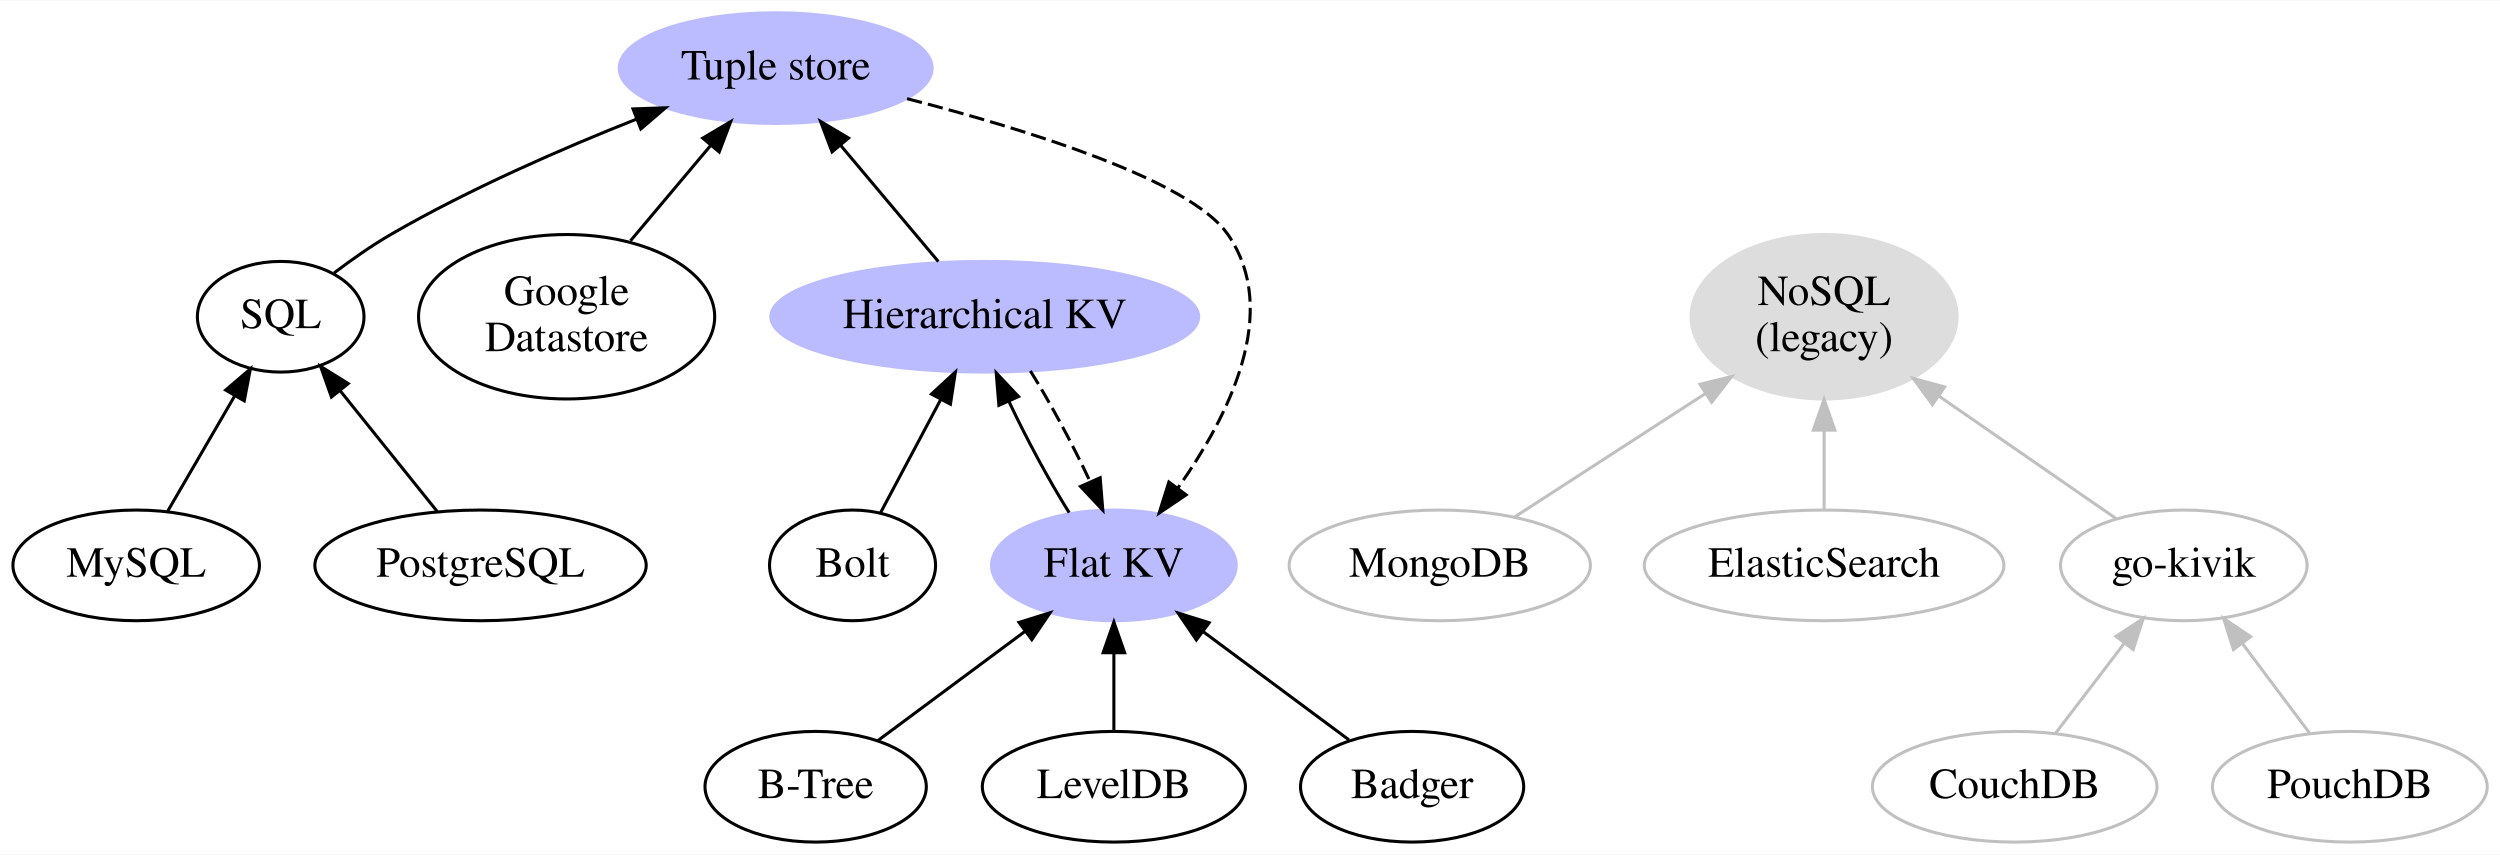
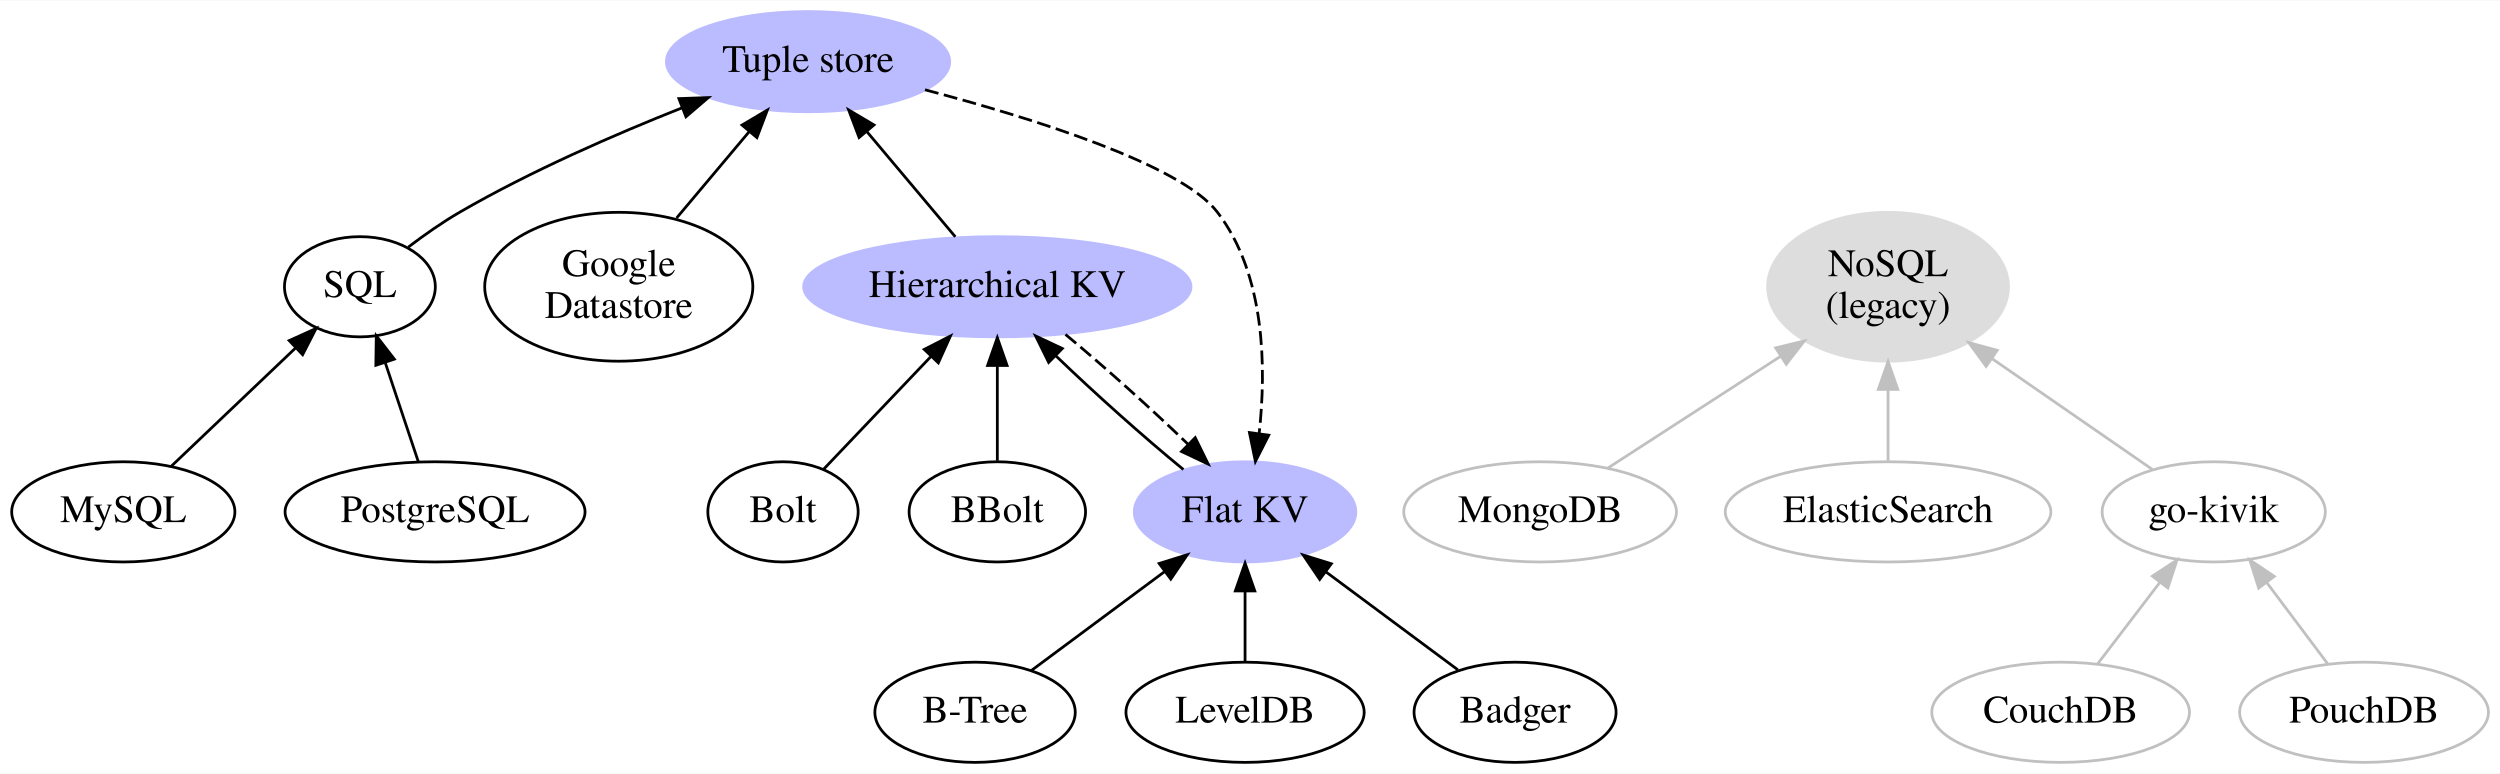
- <svg xmlns="http://www.w3.org/2000/svg" xmlns:xlink="http://www.w3.org/1999/xlink" width="813pt" height="278pt" viewBox="0.00 0.00 813.14 277.74">
+ <svg xmlns="http://www.w3.org/2000/svg" xmlns:xlink="http://www.w3.org/1999/xlink" width="898pt" height="278pt" viewBox="0.00 0.00 898.14 277.74">
  <g id="graph0" class="graph" transform="scale(1 1) rotate(0) translate(4 273.7401)">
-     <polygon fill="#ffffff" stroke="transparent" points="-4,4 -4,-273.74 809.142,-273.74 809.142,4 -4,4" />
+     <polygon fill="#ffffff" stroke="transparent" points="-4,4 -4,-273.74 894.142,-273.74 894.142,4 -4,4" />
    <g id="node1" class="node">
      <g id="a_node1">
        <a xlink:href="./docs/kv-flat.md" xlink:title="Flat KV">
-           <ellipse fill="#bbbbff" stroke="#bbbbff" cx="358.296" cy="-90" rx="39.794" ry="18" />
-           <text text-anchor="middle" x="358.296" y="-86.3" font-family="Times,serif" font-size="14.00" fill="#000000">Flat KV</text>
+           <ellipse fill="#bbbbff" stroke="#bbbbff" cx="443.296" cy="-90" rx="39.794" ry="18" />
+           <text text-anchor="middle" x="443.296" y="-86.3" font-family="Times,serif" font-size="14.00" fill="#000000">Flat KV</text>
        </a>
      </g>
    </g>
    <g id="node2" class="node">
      <g id="a_node2">
        <a xlink:href="./docs/kv-hierarchical.md" xlink:title="Hierarchical KV">
-           <ellipse fill="#bbbbff" stroke="#bbbbff" cx="316.296" cy="-170.87" rx="69.588" ry="18" />
-           <text text-anchor="middle" x="316.296" y="-167.17" font-family="Times,serif" font-size="14.00" fill="#000000">Hierarchical KV</text>
+           <ellipse fill="#bbbbff" stroke="#bbbbff" cx="354.296" cy="-170.87" rx="69.588" ry="18" />
+           <text text-anchor="middle" x="354.296" y="-167.17" font-family="Times,serif" font-size="14.00" fill="#000000">Hierarchical KV</text>
        </a>
      </g>
    </g>
    <g id="edge1" class="edge">
-       <path fill="none" stroke="#000000" d="M343.753,-107.15C337.14,-117.687 329.742,-131.423 324.111,-143.443" />
-       <polygon fill="#000000" stroke="#000000" points="320.895,-142.061 320.024,-152.62 327.29,-144.91 320.895,-142.061" />
+       <path fill="none" stroke="#000000" d="M421.145,-105.211C407.062,-116.715 389.12,-132.755 375.277,-146.101" />
+       <polygon fill="#000000" stroke="#000000" points="372.739,-143.688 368.058,-153.193 377.645,-148.682 372.739,-143.688" />
    </g>
    <g id="edge6" class="edge">
-       <path fill="none" stroke="#000000" stroke-dasharray="5,2" d="M331.133,-153.251C337.675,-142.771 344.944,-129.251 350.493,-117.403" />
-       <polygon fill="#000000" stroke="#000000" points="353.832,-118.507 354.695,-107.948 347.435,-115.664 353.832,-118.507" />
+       <path fill="none" stroke="#000000" stroke-dasharray="5,2" d="M378.777,-153.744C392.641,-142.277 409.645,-127.013 422.806,-114.296" />
+       <polygon fill="#000000" stroke="#000000" points="425.391,-116.662 430.058,-107.15 420.478,-111.676 425.391,-116.662" />
    </g>
    <g id="node6" class="node">
      <g id="a_node6">
        <a xlink:href="./docs/tuple-strict.md" xlink:title="Tuple store">
-           <ellipse fill="#bbbbff" stroke="#bbbbff" cx="248.296" cy="-251.74" rx="50.892" ry="18" />
-           <text text-anchor="middle" x="248.296" y="-248.04" font-family="Times,serif" font-size="14.00" fill="#000000">Tuple store</text>
+           <ellipse fill="#bbbbff" stroke="#bbbbff" cx="286.296" cy="-251.74" rx="50.892" ry="18" />
+           <text text-anchor="middle" x="286.296" y="-248.04" font-family="Times,serif" font-size="14.00" fill="#000000">Tuple store</text>
        </a>
      </g>
    </g>
    <g id="edge5" class="edge">
-       <path fill="none" stroke="#000000" d="M301.205,-188.818C291.833,-199.964 279.65,-214.453 269.337,-226.717" />
-       <polygon fill="#000000" stroke="#000000" points="266.636,-224.491 262.879,-234.398 271.994,-228.996 266.636,-224.491" />
+       <path fill="none" stroke="#000000" d="M339.205,-188.818C329.833,-199.964 317.65,-214.453 307.337,-226.717" />
+       <polygon fill="#000000" stroke="#000000" points="304.636,-224.491 300.879,-234.398 309.994,-228.996 304.636,-224.491" />
    </g>
    <g id="node3" class="node">
-       <ellipse fill="none" stroke="#000000" cx="261.296" cy="-18" rx="35.995" ry="18" />
-       <text text-anchor="middle" x="261.296" y="-14.3" font-family="Times,serif" font-size="14.00" fill="#000000">B-Tree</text>
+       <ellipse fill="none" stroke="#000000" cx="346.296" cy="-18" rx="35.995" ry="18" />
+       <text text-anchor="middle" x="346.296" y="-14.3" font-family="Times,serif" font-size="14.00" fill="#000000">B-Tree</text>
    </g>
    <g id="edge2" class="edge">
-       <path fill="none" stroke="#000000" d="M281.395,-32.918C295.254,-43.206 313.89,-57.039 329.346,-68.511" />
-       <polygon fill="#000000" stroke="#000000" points="327.439,-71.454 337.554,-74.604 331.611,-65.833 327.439,-71.454" />
+       <path fill="none" stroke="#000000" d="M366.395,-32.918C380.254,-43.206 398.89,-57.039 414.346,-68.511" />
+       <polygon fill="#000000" stroke="#000000" points="412.439,-71.454 422.554,-74.604 416.611,-65.833 412.439,-71.454" />
    </g>
    <g id="node4" class="node">
-       <ellipse fill="none" stroke="#000000" cx="358.296" cy="-18" rx="42.793" ry="18" />
-       <text text-anchor="middle" x="358.296" y="-14.3" font-family="Times,serif" font-size="14.00" fill="#000000">LevelDB</text>
+       <ellipse fill="none" stroke="#000000" cx="443.296" cy="-18" rx="42.793" ry="18" />
+       <text text-anchor="middle" x="443.296" y="-14.3" font-family="Times,serif" font-size="14.00" fill="#000000">LevelDB</text>
    </g>
    <g id="edge3" class="edge">
-       <path fill="none" stroke="#000000" d="M358.296,-36.169C358.296,-43.869 358.296,-53.026 358.296,-61.583" />
-       <polygon fill="#000000" stroke="#000000" points="354.796,-61.587 358.296,-71.587 361.796,-61.587 354.796,-61.587" />
+       <path fill="none" stroke="#000000" d="M443.296,-36.169C443.296,-43.869 443.296,-53.026 443.296,-61.583" />
+       <polygon fill="#000000" stroke="#000000" points="439.796,-61.587 443.296,-71.587 446.796,-61.587 439.796,-61.587" />
    </g>
    <g id="node5" class="node">
-       <ellipse fill="none" stroke="#000000" cx="455.296" cy="-18" rx="36.294" ry="18" />
-       <text text-anchor="middle" x="455.296" y="-14.3" font-family="Times,serif" font-size="14.00" fill="#000000">Badger</text>
+       <ellipse fill="none" stroke="#000000" cx="540.296" cy="-18" rx="36.294" ry="18" />
+       <text text-anchor="middle" x="540.296" y="-14.3" font-family="Times,serif" font-size="14.00" fill="#000000">Badger</text>
    </g>
    <g id="edge4" class="edge">
-       <path fill="none" stroke="#000000" d="M434.725,-33.269C420.93,-43.509 402.562,-57.144 387.289,-68.479" />
-       <polygon fill="#000000" stroke="#000000" points="385.116,-65.734 379.172,-74.504 389.288,-71.355 385.116,-65.734" />
+       <path fill="none" stroke="#000000" d="M519.725,-33.269C505.93,-43.509 487.562,-57.144 472.289,-68.479" />
+       <polygon fill="#000000" stroke="#000000" points="470.116,-65.734 464.172,-74.504 474.288,-71.355 470.116,-65.734" />
    </g>
-     <g id="edge12" class="edge">
-       <path fill="none" stroke="#000000" stroke-dasharray="5,2" d="M291.025,-241.802C329.889,-231.794 383.003,-215.353 395.296,-197.74 412.862,-172.575 395.538,-138.331 379.167,-115.261" />
-       <polygon fill="#000000" stroke="#000000" points="381.798,-112.934 373.014,-107.009 376.186,-117.118 381.798,-112.934" />
+     <g id="edge13" class="edge">
+       <path fill="none" stroke="#000000" stroke-dasharray="5,2" d="M328.307,-241.64C366.94,-231.45 420.16,-214.819 433.296,-197.74 450.578,-175.272 450.962,-141.86 448.363,-118.211" />
+       <polygon fill="#000000" stroke="#000000" points="451.806,-117.553 447.01,-108.106 444.868,-118.482 451.806,-117.553" />
    </g>
    <g id="node7" class="node">
-       <ellipse fill="none" stroke="#000000" cx="273.296" cy="-90" rx="27" ry="18" />
-       <text text-anchor="middle" x="273.296" y="-86.3" font-family="Times,serif" font-size="14.00" fill="#000000">Bolt</text>
+       <ellipse fill="none" stroke="#000000" cx="277.296" cy="-90" rx="27" ry="18" />
+       <text text-anchor="middle" x="277.296" y="-86.3" font-family="Times,serif" font-size="14.00" fill="#000000">Bolt</text>
    </g>
    <g id="edge7" class="edge">
-       <path fill="none" stroke="#000000" d="M282.416,-107.15C288.113,-117.865 295.569,-131.888 302.036,-144.051" />
-       <polygon fill="#000000" stroke="#000000" points="298.958,-145.717 306.743,-152.904 305.139,-142.431 298.958,-145.717" />
+       <path fill="none" stroke="#000000" d="M291.779,-105.211C302.632,-116.609 317.723,-132.459 330.36,-145.73" />
+       <polygon fill="#000000" stroke="#000000" points="328.035,-148.364 337.465,-153.193 333.104,-143.537 328.035,-148.364" />
    </g>
    <g id="node8" class="node">
-       <g id="a_node8">
+       <ellipse fill="none" stroke="#000000" cx="354.296" cy="-90" rx="31.695" ry="18" />
+       <text text-anchor="middle" x="354.296" y="-86.3" font-family="Times,serif" font-size="14.00" fill="#000000">BBolt</text>
+     </g>
+     <g id="edge8" class="edge">
+       <path fill="none" stroke="#000000" d="M354.296,-108.351C354.296,-118.38 354.296,-131.025 354.296,-142.314" />
+       <polygon fill="#000000" stroke="#000000" points="350.796,-142.592 354.296,-152.592 357.796,-142.592 350.796,-142.592" />
+     </g>
+     <g id="node9" class="node">
+       <g id="a_node9">
        <a xlink:href="./docs/sql-tuple.md" xlink:title="SQL">
-           <ellipse fill="none" stroke="#000000" cx="87.296" cy="-170.87" rx="27.097" ry="18" />
-           <text text-anchor="middle" x="87.296" y="-167.17" font-family="Times,serif" font-size="14.00" fill="#000000">SQL</text>
+           <ellipse fill="none" stroke="#000000" cx="125.296" cy="-170.87" rx="27.097" ry="18" />
+           <text text-anchor="middle" x="125.296" y="-167.17" font-family="Times,serif" font-size="14.00" fill="#000000">SQL</text>
        </a>
      </g>
    </g>
-     <g id="edge8" class="edge">
-       <path fill="none" stroke="#000000" d="M104.676,-185.122C110.412,-189.471 116.951,-194.069 123.296,-197.74 148.677,-212.423 178.807,-225.555 203.126,-235.191" />
-       <polygon fill="#000000" stroke="#000000" points="201.891,-238.466 212.479,-238.839 204.435,-231.945 201.891,-238.466" />
+     <g id="edge9" class="edge">
+       <path fill="none" stroke="#000000" d="M142.676,-185.122C148.411,-189.471 154.951,-194.069 161.296,-197.74 186.677,-212.423 216.807,-225.555 241.126,-235.191" />
+       <polygon fill="#000000" stroke="#000000" points="239.891,-238.466 250.479,-238.839 242.435,-231.945 239.891,-238.466" />
    </g>
-     <g id="node9" class="node">
+     <g id="node10" class="node">
      <ellipse fill="none" stroke="#000000" cx="40.296" cy="-90" rx="40.094" ry="18" />
      <text text-anchor="middle" x="40.296" y="-86.3" font-family="Times,serif" font-size="14.00" fill="#000000">MySQL</text>
    </g>
-     <g id="edge9" class="edge">
-       <path fill="none" stroke="#000000" d="M50.495,-107.548C56.863,-118.505 65.174,-132.806 72.287,-145.044" />
-       <polygon fill="#000000" stroke="#000000" points="69.389,-147.024 77.44,-153.911 75.441,-143.506 69.389,-147.024" />
+     <g id="edge10" class="edge">
+       <path fill="none" stroke="#000000" d="M57.497,-106.365C70.35,-118.593 88.055,-135.438 102.149,-148.848" />
+       <polygon fill="#000000" stroke="#000000" points="99.897,-151.536 109.554,-155.893 104.722,-146.464 99.897,-151.536" />
    </g>
-     <g id="node10" class="node">
+     <g id="node11" class="node">
      <ellipse fill="none" stroke="#000000" cx="152.296" cy="-90" rx="53.891" ry="18" />
      <text text-anchor="middle" x="152.296" y="-86.3" font-family="Times,serif" font-size="14.00" fill="#000000">PostgreSQL</text>
    </g>
-     <g id="edge10" class="edge">
-       <path fill="none" stroke="#000000" d="M138.192,-107.548C128.942,-119.056 116.728,-134.252 106.584,-146.874" />
-       <polygon fill="#000000" stroke="#000000" points="103.805,-144.744 100.268,-154.731 109.261,-149.129 103.805,-144.744" />
-     </g>
-     <g id="node11" class="node">
-       <ellipse fill="none" stroke="#000000" cx="180.296" cy="-170.87" rx="48.167" ry="26.741" />
-       <text text-anchor="middle" x="180.296" y="-174.67" font-family="Times,serif" font-size="14.00" fill="#000000">Google</text>
-       <text text-anchor="middle" x="180.296" y="-159.67" font-family="Times,serif" font-size="14.00" fill="#000000">Datastore</text>
-     </g>
    <g id="edge11" class="edge">
-       <path fill="none" stroke="#000000" d="M201.068,-195.573C209.307,-205.371 218.773,-216.629 227.058,-226.481" />
-       <polygon fill="#000000" stroke="#000000" points="224.571,-228.962 233.685,-234.363 229.928,-224.457 224.571,-228.962" />
+       <path fill="none" stroke="#000000" d="M146.304,-107.948C142.82,-118.385 138.356,-131.753 134.441,-143.481" />
+       <polygon fill="#000000" stroke="#000000" points="131.026,-142.657 131.179,-153.251 137.666,-144.874 131.026,-142.657" />
    </g>
    <g id="node12" class="node">
-       <ellipse fill="#dddddd" stroke="#dddddd" cx="589.296" cy="-170.87" rx="43.267" ry="26.741" />
-       <text text-anchor="middle" x="589.296" y="-174.67" font-family="Times,serif" font-size="14.00" fill="#000000">NoSQL</text>
-       <text text-anchor="middle" x="589.296" y="-159.67" font-family="Times,serif" font-size="14.00" fill="#000000">(legacy)</text>
+       <ellipse fill="none" stroke="#000000" cx="218.296" cy="-170.87" rx="48.167" ry="26.741" />
+       <text text-anchor="middle" x="218.296" y="-174.67" font-family="Times,serif" font-size="14.00" fill="#000000">Google</text>
+       <text text-anchor="middle" x="218.296" y="-159.67" font-family="Times,serif" font-size="14.00" fill="#000000">Datastore</text>
+     </g>
+     <g id="edge12" class="edge">
+       <path fill="none" stroke="#000000" d="M239.068,-195.573C247.307,-205.371 256.773,-216.629 265.058,-226.481" />
+       <polygon fill="#000000" stroke="#000000" points="262.571,-228.962 271.685,-234.363 267.928,-224.457 262.571,-228.962" />
    </g>
    <g id="node13" class="node">
-       <ellipse fill="none" stroke="#c0c0c0" cx="464.296" cy="-90" rx="48.993" ry="18" />
-       <text text-anchor="middle" x="464.296" y="-86.3" font-family="Times,serif" font-size="14.00" fill="#000000">MongoDB</text>
-     </g>
-     <g id="edge13" class="edge">
-       <path fill="none" stroke="#c0c0c0" d="M488.694,-105.784C506.35,-117.207 530.566,-132.874 550.815,-145.974" />
-       <polygon fill="#c0c0c0" stroke="#c0c0c0" points="548.922,-148.918 559.219,-151.411 552.724,-143.041 548.922,-148.918" />
+       <ellipse fill="#dddddd" stroke="#dddddd" cx="674.296" cy="-170.87" rx="43.267" ry="26.741" />
+       <text text-anchor="middle" x="674.296" y="-174.67" font-family="Times,serif" font-size="14.00" fill="#000000">NoSQL</text>
+       <text text-anchor="middle" x="674.296" y="-159.67" font-family="Times,serif" font-size="14.00" fill="#000000">(legacy)</text>
    </g>
    <g id="node14" class="node">
-       <ellipse fill="none" stroke="#c0c0c0" cx="589.296" cy="-90" rx="58.49" ry="18" />
-       <text text-anchor="middle" x="589.296" y="-86.3" font-family="Times,serif" font-size="14.00" fill="#000000">ElasticSearch</text>
+       <ellipse fill="none" stroke="#c0c0c0" cx="549.296" cy="-90" rx="48.993" ry="18" />
+       <text text-anchor="middle" x="549.296" y="-86.3" font-family="Times,serif" font-size="14.00" fill="#000000">MongoDB</text>
    </g>
    <g id="edge14" class="edge">
-       <path fill="none" stroke="#c0c0c0" d="M589.296,-108.351C589.296,-115.921 589.296,-124.98 589.296,-133.822" />
-       <polygon fill="#c0c0c0" stroke="#c0c0c0" points="585.797,-133.999 589.296,-143.999 592.797,-134 585.797,-133.999" />
+       <path fill="none" stroke="#c0c0c0" d="M573.694,-105.784C591.35,-117.207 615.566,-132.874 635.815,-145.974" />
+       <polygon fill="#c0c0c0" stroke="#c0c0c0" points="633.922,-148.918 644.219,-151.411 637.724,-143.041 633.922,-148.918" />
    </g>
    <g id="node15" class="node">
-       <ellipse fill="none" stroke="#c0c0c0" cx="706.296" cy="-90" rx="40.094" ry="18" />
-       <text text-anchor="middle" x="706.296" y="-86.3" font-family="Times,serif" font-size="14.00" fill="#000000">go-kivik</text>
+       <ellipse fill="none" stroke="#c0c0c0" cx="674.296" cy="-90" rx="58.49" ry="18" />
+       <text text-anchor="middle" x="674.296" y="-86.3" font-family="Times,serif" font-size="14.00" fill="#000000">ElasticSearch</text>
    </g>
    <g id="edge15" class="edge">
-       <path fill="none" stroke="#c0c0c0" d="M684.29,-105.211C668.102,-116.4 645.707,-131.88 626.727,-144.998" />
-       <polygon fill="#c0c0c0" stroke="#c0c0c0" points="624.517,-142.271 618.281,-150.836 628.497,-148.029 624.517,-142.271" />
+       <path fill="none" stroke="#c0c0c0" d="M674.296,-108.351C674.296,-115.921 674.296,-124.98 674.296,-133.822" />
+       <polygon fill="#c0c0c0" stroke="#c0c0c0" points="670.797,-133.999 674.296,-143.999 677.797,-134 670.797,-133.999" />
    </g>
    <g id="node16" class="node">
-       <ellipse fill="none" stroke="#c0c0c0" cx="651.296" cy="-18" rx="46.292" ry="18" />
-       <text text-anchor="middle" x="651.296" y="-14.3" font-family="Times,serif" font-size="14.00" fill="#000000">CouchDB</text>
+       <ellipse fill="none" stroke="#c0c0c0" cx="791.296" cy="-90" rx="40.094" ry="18" />
+       <text text-anchor="middle" x="791.296" y="-86.3" font-family="Times,serif" font-size="14.00" fill="#000000">go-kivik</text>
    </g>
    <g id="edge16" class="edge">
-       <path fill="none" stroke="#c0c0c0" d="M664.61,-35.429C671.299,-44.185 679.528,-54.958 686.904,-64.613" />
-       <polygon fill="#c0c0c0" stroke="#c0c0c0" points="684.253,-66.909 693.105,-72.731 689.816,-62.66 684.253,-66.909" />
+       <path fill="none" stroke="#c0c0c0" d="M769.29,-105.211C753.102,-116.4 730.707,-131.88 711.727,-144.998" />
+       <polygon fill="#c0c0c0" stroke="#c0c0c0" points="709.517,-142.271 703.281,-150.836 713.497,-148.029 709.517,-142.271" />
    </g>
    <g id="node17" class="node">
-       <ellipse fill="none" stroke="#c0c0c0" cx="760.296" cy="-18" rx="44.693" ry="18" />
-       <text text-anchor="middle" x="760.296" y="-14.3" font-family="Times,serif" font-size="14.00" fill="#000000">PouchDB</text>
+       <ellipse fill="none" stroke="#c0c0c0" cx="736.296" cy="-18" rx="46.292" ry="18" />
+       <text text-anchor="middle" x="736.296" y="-14.3" font-family="Times,serif" font-size="14.00" fill="#000000">CouchDB</text>
    </g>
    <g id="edge17" class="edge">
-       <path fill="none" stroke="#c0c0c0" d="M747.225,-35.429C740.658,-44.185 732.578,-54.958 725.336,-64.613" />
-       <polygon fill="#c0c0c0" stroke="#c0c0c0" points="722.448,-62.631 719.248,-72.731 728.048,-66.831 722.448,-62.631" />
+       <path fill="none" stroke="#c0c0c0" d="M749.61,-35.429C756.299,-44.185 764.528,-54.958 771.904,-64.613" />
+       <polygon fill="#c0c0c0" stroke="#c0c0c0" points="769.253,-66.909 778.105,-72.731 774.816,-62.66 769.253,-66.909" />
+     </g>
+     <g id="node18" class="node">
+       <ellipse fill="none" stroke="#c0c0c0" cx="845.296" cy="-18" rx="44.693" ry="18" />
+       <text text-anchor="middle" x="845.296" y="-14.3" font-family="Times,serif" font-size="14.00" fill="#000000">PouchDB</text>
+     </g>
+     <g id="edge18" class="edge">
+       <path fill="none" stroke="#c0c0c0" d="M832.225,-35.429C825.658,-44.185 817.578,-54.958 810.336,-64.613" />
+       <polygon fill="#c0c0c0" stroke="#c0c0c0" points="807.448,-62.631 804.248,-72.731 813.048,-66.831 807.448,-62.631" />
    </g>
  </g>
</svg>
